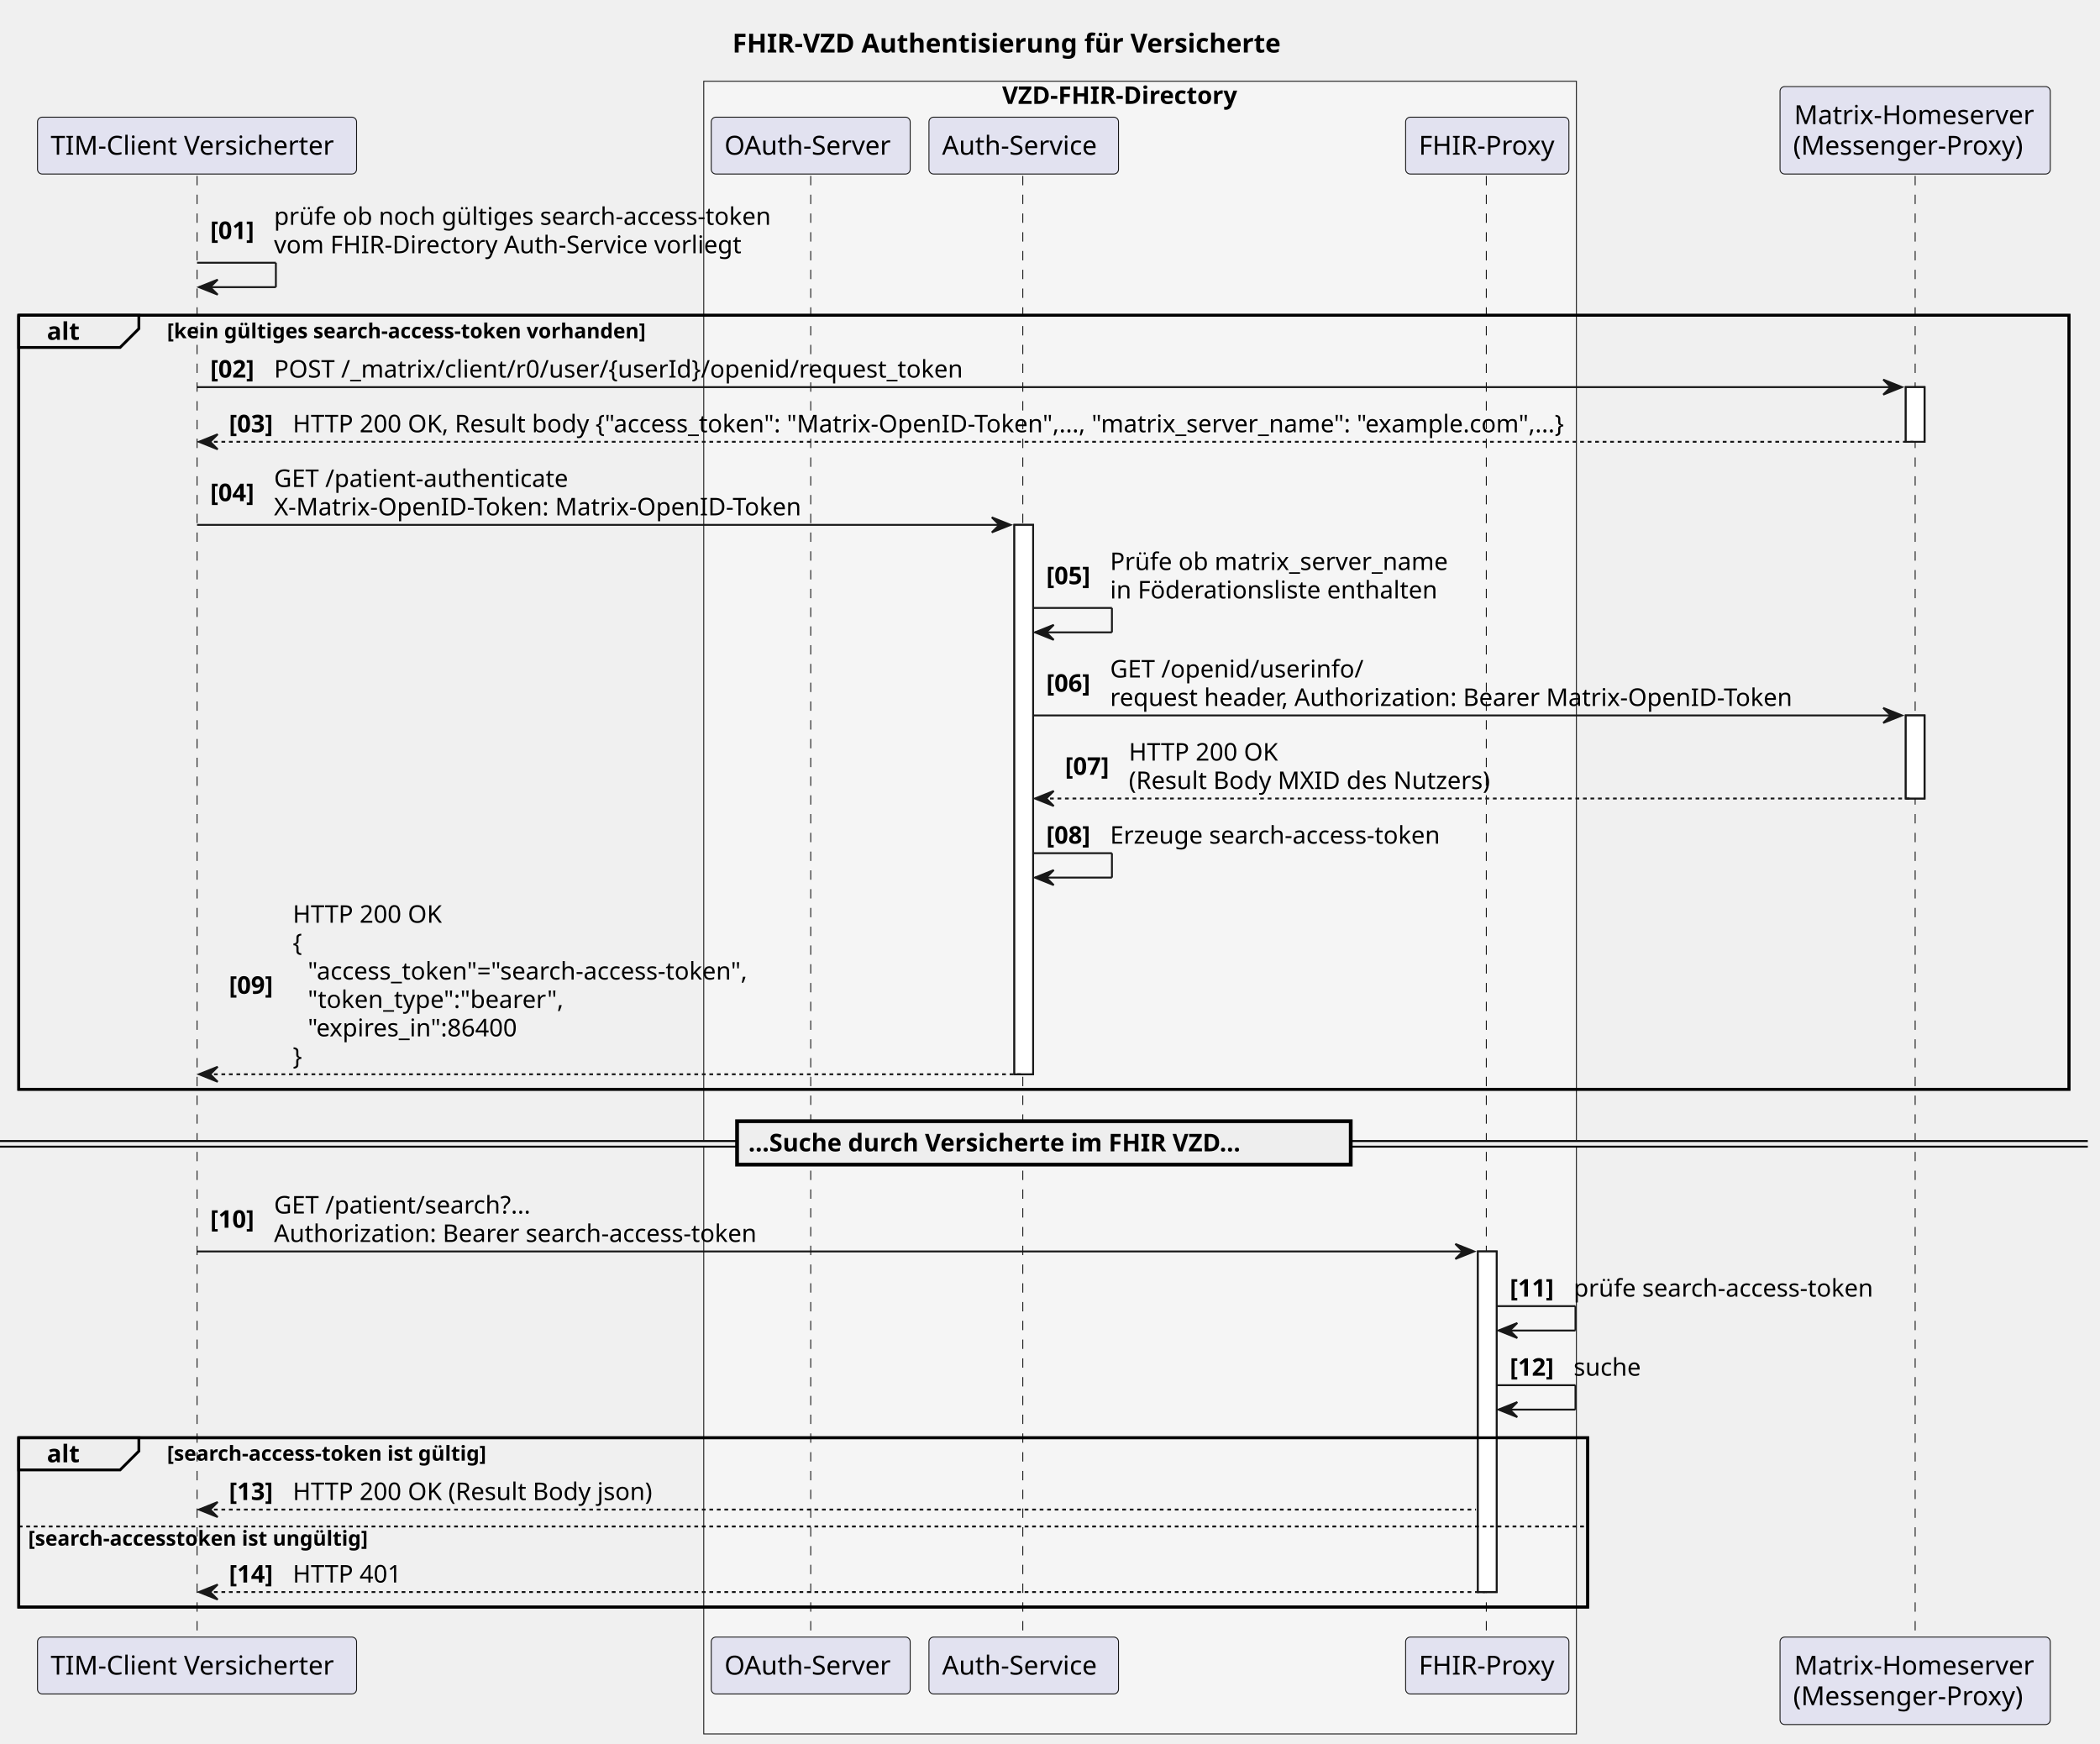
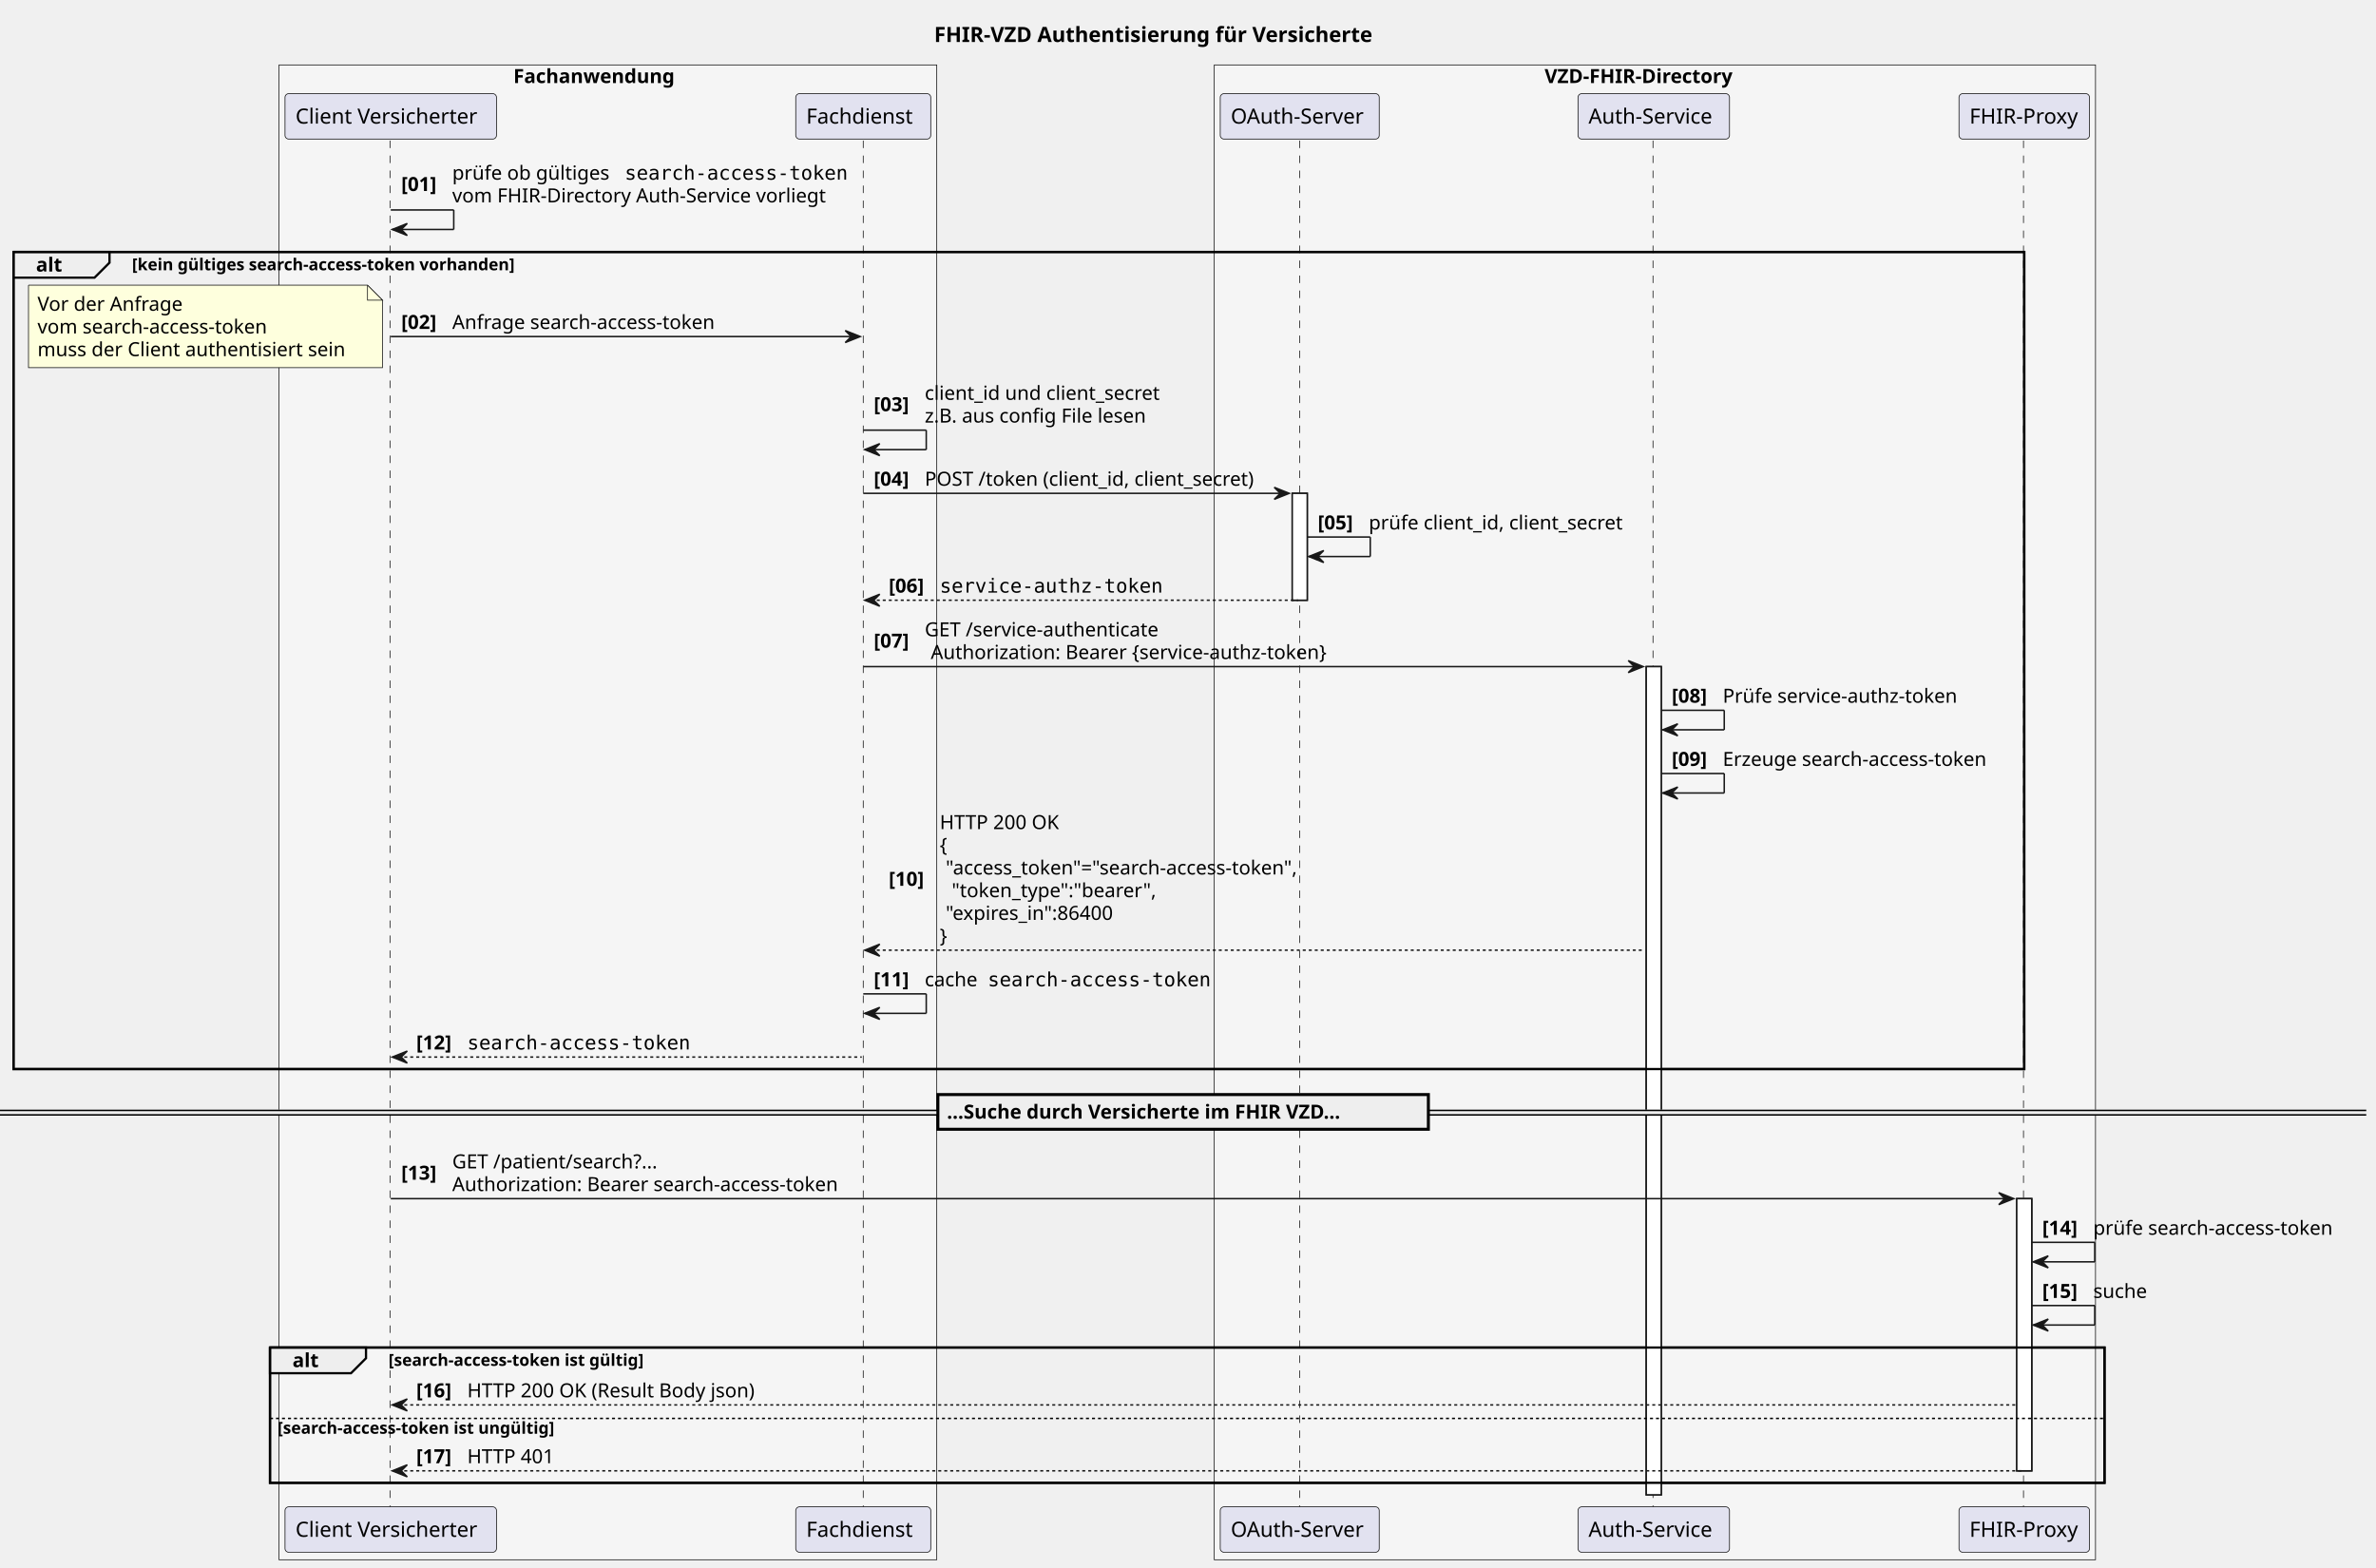
- <svg xmlns="http://www.w3.org/2000/svg" contentStyleType="text/css" height="929px" preserveAspectRatio="none" style="width:1119px;height:929px;background:#FFFFFF;" version="1.1" viewBox="0 0 1119 929" width="1119px" zoomAndPan="magnify">
+ <svg xmlns="http://www.w3.org/2000/svg" contentStyleType="text/css" height="1045px" preserveAspectRatio="none" style="width:1584px;height:1045px;background:#FFFFFF;" version="1.1" viewBox="0 0 1584 1045" width="1584px" zoomAndPan="magnify">
  <defs />
  <g>
-     <text fill="#000000" font-family="sans-serif" font-size="14" font-weight="bold" lengthAdjust="spacing" textLength="331" x="390.25" y="27.995">FHIR-VZD Authentisierung für Versicherte</text>
-     <rect fill="#F5F5F5" height="880.547" style="stroke:#181818;stroke-width:0.5;" width="465" x="375" y="43.297" />
-     <text fill="#000000" font-family="sans-serif" font-size="13" font-weight="bold" lengthAdjust="spacing" textLength="142" x="534" y="55.364">VZD-FHIR-Directory</text>
-     <rect fill="#FFFFFF" height="292.727" style="stroke:#181818;stroke-width:1.0;" width="10" x="540.5" y="279.656" />
-     <rect fill="#FFFFFF" height="181.469" style="stroke:#181818;stroke-width:1.0;" width="10" x="787.5" y="666.781" />
-     <rect fill="#FFFFFF" height="29.133" style="stroke:#181818;stroke-width:1.0;" width="10" x="1015.5" y="206.258" />
-     <rect fill="#FFFFFF" height="44.266" style="stroke:#181818;stroke-width:1.0;" width="10" x="1015.5" y="381.188" />
-     <rect fill="none" height="412.391" style="stroke:#000000;stroke-width:1.5;" width="1092.5" x="10" y="167.992" />
-     <rect fill="none" height="90.203" style="stroke:#000000;stroke-width:1.5;" width="836" x="10" y="766.047" />
-     <line style="stroke:#181818;stroke-width:0.5;stroke-dasharray:5.0,5.0;" x1="105" x2="105" y1="93.727" y2="873.25" />
-     <line style="stroke:#181818;stroke-width:0.5;stroke-dasharray:5.0,5.0;" x1="432" x2="432" y1="93.727" y2="873.25" />
-     <line style="stroke:#181818;stroke-width:0.5;stroke-dasharray:5.0,5.0;" x1="545" x2="545" y1="93.727" y2="873.25" />
-     <line style="stroke:#181818;stroke-width:0.5;stroke-dasharray:5.0,5.0;" x1="792" x2="792" y1="93.727" y2="873.25" />
-     <line style="stroke:#181818;stroke-width:0.5;stroke-dasharray:5.0,5.0;" x1="1020.5" x2="1020.5" y1="93.727" y2="873.25" />
-     <rect fill="#E2E2F0" height="30.297" rx="2.5" ry="2.5" style="stroke:#181818;stroke-width:0.5;" width="170" x="20" y="62.43" />
-     <text fill="#000000" font-family="sans-serif" font-size="14" lengthAdjust="spacing" textLength="156" x="27" y="82.425">TIM-Client Versicherter</text>
-     <rect fill="#E2E2F0" height="30.297" rx="2.5" ry="2.5" style="stroke:#181818;stroke-width:0.5;" width="170" x="20" y="872.25" />
-     <text fill="#000000" font-family="sans-serif" font-size="14" lengthAdjust="spacing" textLength="156" x="27" y="892.245">TIM-Client Versicherter</text>
-     <rect fill="#E2E2F0" height="30.297" rx="2.5" ry="2.5" style="stroke:#181818;stroke-width:0.5;" width="106" x="379" y="62.43" />
-     <text fill="#000000" font-family="sans-serif" font-size="14" lengthAdjust="spacing" textLength="92" x="386" y="82.425">OAuth-Server</text>
-     <rect fill="#E2E2F0" height="30.297" rx="2.5" ry="2.5" style="stroke:#181818;stroke-width:0.5;" width="106" x="379" y="872.25" />
-     <text fill="#000000" font-family="sans-serif" font-size="14" lengthAdjust="spacing" textLength="92" x="386" y="892.245">OAuth-Server</text>
-     <rect fill="#E2E2F0" height="30.297" rx="2.5" ry="2.5" style="stroke:#181818;stroke-width:0.5;" width="101" x="495" y="62.43" />
-     <text fill="#000000" font-family="sans-serif" font-size="14" lengthAdjust="spacing" textLength="87" x="502" y="82.425">Auth-Service</text>
-     <rect fill="#E2E2F0" height="30.297" rx="2.5" ry="2.5" style="stroke:#181818;stroke-width:0.5;" width="101" x="495" y="872.25" />
-     <text fill="#000000" font-family="sans-serif" font-size="14" lengthAdjust="spacing" textLength="87" x="502" y="892.245">Auth-Service</text>
-     <rect fill="#E2E2F0" height="30.297" rx="2.5" ry="2.5" style="stroke:#181818;stroke-width:0.5;" width="87" x="749" y="62.43" />
-     <text fill="#000000" font-family="sans-serif" font-size="14" lengthAdjust="spacing" textLength="73" x="756" y="82.425">FHIR-Proxy</text>
-     <rect fill="#E2E2F0" height="30.297" rx="2.5" ry="2.5" style="stroke:#181818;stroke-width:0.5;" width="87" x="749" y="872.25" />
-     <text fill="#000000" font-family="sans-serif" font-size="14" lengthAdjust="spacing" textLength="73" x="756" y="892.245">FHIR-Proxy</text>
-     <rect fill="#E2E2F0" height="46.594" rx="2.5" ry="2.5" style="stroke:#181818;stroke-width:0.5;" width="144" x="948.5" y="46.133" />
-     <text fill="#000000" font-family="sans-serif" font-size="14" lengthAdjust="spacing" textLength="129" x="956" y="66.128">Matrix-Homeserver</text>
-     <text fill="#000000" font-family="sans-serif" font-size="14" lengthAdjust="spacing" textLength="130" x="955.5" y="82.425">(Messenger-Proxy)</text>
-     <rect fill="#E2E2F0" height="46.594" rx="2.5" ry="2.5" style="stroke:#181818;stroke-width:0.5;" width="144" x="948.5" y="872.25" />
-     <text fill="#000000" font-family="sans-serif" font-size="14" lengthAdjust="spacing" textLength="129" x="956" y="892.245">Matrix-Homeserver</text>
-     <text fill="#000000" font-family="sans-serif" font-size="14" lengthAdjust="spacing" textLength="130" x="955.5" y="908.542">(Messenger-Proxy)</text>
-     <rect fill="#FFFFFF" height="292.727" style="stroke:#181818;stroke-width:1.0;" width="10" x="540.5" y="279.656" />
-     <rect fill="#FFFFFF" height="181.469" style="stroke:#181818;stroke-width:1.0;" width="10" x="787.5" y="666.781" />
-     <rect fill="#FFFFFF" height="29.133" style="stroke:#181818;stroke-width:1.0;" width="10" x="1015.5" y="206.258" />
-     <rect fill="#FFFFFF" height="44.266" style="stroke:#181818;stroke-width:1.0;" width="10" x="1015.5" y="381.188" />
-     <line style="stroke:#181818;stroke-width:1.0;" x1="105" x2="147" y1="139.992" y2="139.992" />
-     <line style="stroke:#181818;stroke-width:1.0;" x1="147" x2="147" y1="139.992" y2="152.992" />
-     <line style="stroke:#181818;stroke-width:1.0;" x1="106" x2="147" y1="152.992" y2="152.992" />
-     <polygon fill="#181818" points="116,148.992,106,152.992,116,156.992,112,152.992" style="stroke:#181818;stroke-width:1.0;" />
-     <text fill="#000000" font-family="sans-serif" font-size="13" font-weight="bold" lengthAdjust="spacing" textLength="30" x="112" y="127.36">[01]</text>
-     <text fill="#000000" font-family="sans-serif" font-size="13" lengthAdjust="spacing" textLength="279" x="146" y="119.793">prüfe ob noch gültiges search-access-token</text>
-     <text fill="#000000" font-family="sans-serif" font-size="13" lengthAdjust="spacing" textLength="260" x="146" y="134.926">vom FHIR-Directory Auth-Service vorliegt</text>
-     <path d="M10,167.992 L74,167.992 L74,175.125 L64,185.125 L10,185.125 L10,167.992 " fill="#EEEEEE" style="stroke:#000000;stroke-width:1.5;" />
-     <rect fill="none" height="412.391" style="stroke:#000000;stroke-width:1.5;" width="1092.5" x="10" y="167.992" />
-     <text fill="#000000" font-family="sans-serif" font-size="13" font-weight="bold" lengthAdjust="spacing" textLength="19" x="25" y="181.059">alt</text>
-     <text fill="#000000" font-family="sans-serif" font-size="11" font-weight="bold" lengthAdjust="spacing" textLength="302" x="89" y="180.203">[kein gültiges search-access-token vorhanden]</text>
-     <polygon fill="#181818" points="1003.5,202.258,1013.5,206.258,1003.5,210.258,1007.5,206.258" style="stroke:#181818;stroke-width:1.0;" />
-     <line style="stroke:#181818;stroke-width:1.0;" x1="105" x2="1009.5" y1="206.258" y2="206.258" />
-     <text fill="#000000" font-family="sans-serif" font-size="13" font-weight="bold" lengthAdjust="spacing" textLength="30" x="112" y="201.192">[02]</text>
-     <text fill="#000000" font-family="sans-serif" font-size="13" lengthAdjust="spacing" textLength="379" x="146" y="201.192">POST /_matrix/client/r0/user/{userId}/openid/request_token</text>
-     <polygon fill="#181818" points="116,231.391,106,235.391,116,239.391,112,235.391" style="stroke:#181818;stroke-width:1.0;" />
-     <line style="stroke:#181818;stroke-width:1.0;stroke-dasharray:2.0,2.0;" x1="110" x2="1019.5" y1="235.391" y2="235.391" />
-     <text fill="#000000" font-family="sans-serif" font-size="13" font-weight="bold" lengthAdjust="spacing" textLength="30" x="122" y="230.325">[03]</text>
-     <text fill="#000000" font-family="sans-serif" font-size="13" lengthAdjust="spacing" textLength="720" x="156" y="230.325">HTTP 200 OK, Result body {"access_token": "Matrix-OpenID-Token",..., "matrix_server_name": "example.com",...}</text>
-     <polygon fill="#181818" points="528.5,275.656,538.5,279.656,528.5,283.656,532.5,279.656" style="stroke:#181818;stroke-width:1.0;" />
-     <line style="stroke:#181818;stroke-width:1.0;" x1="105" x2="534.5" y1="279.656" y2="279.656" />
-     <text fill="#000000" font-family="sans-serif" font-size="13" font-weight="bold" lengthAdjust="spacing" textLength="30" x="112" y="267.024">[04]</text>
-     <text fill="#000000" font-family="sans-serif" font-size="13" lengthAdjust="spacing" textLength="164" x="146" y="259.457">GET /patient-authenticate</text>
-     <text fill="#000000" font-family="sans-serif" font-size="13" lengthAdjust="spacing" textLength="289" x="146" y="274.59">X-Matrix-OpenID-Token: Matrix-OpenID-Token</text>
-     <line style="stroke:#181818;stroke-width:1.0;" x1="550.5" x2="592.5" y1="323.922" y2="323.922" />
-     <line style="stroke:#181818;stroke-width:1.0;" x1="592.5" x2="592.5" y1="323.922" y2="336.922" />
-     <line style="stroke:#181818;stroke-width:1.0;" x1="551.5" x2="592.5" y1="336.922" y2="336.922" />
-     <polygon fill="#181818" points="561.5,332.922,551.5,336.922,561.5,340.922,557.5,336.922" style="stroke:#181818;stroke-width:1.0;" />
-     <text fill="#000000" font-family="sans-serif" font-size="13" font-weight="bold" lengthAdjust="spacing" textLength="30" x="557.5" y="311.29">[05]</text>
-     <text fill="#000000" font-family="sans-serif" font-size="13" lengthAdjust="spacing" textLength="189" x="591.5" y="303.723">Prüfe ob matrix_server_name</text>
-     <text fill="#000000" font-family="sans-serif" font-size="13" lengthAdjust="spacing" textLength="181" x="591.5" y="318.856">in Föderationsliste enthalten</text>
-     <polygon fill="#181818" points="1003.5,377.188,1013.5,381.188,1003.5,385.188,1007.5,381.188" style="stroke:#181818;stroke-width:1.0;" />
-     <line style="stroke:#181818;stroke-width:1.0;" x1="550.5" x2="1009.5" y1="381.188" y2="381.188" />
-     <text fill="#000000" font-family="sans-serif" font-size="13" font-weight="bold" lengthAdjust="spacing" textLength="30" x="557.5" y="368.555">[06]</text>
-     <text fill="#000000" font-family="sans-serif" font-size="13" lengthAdjust="spacing" textLength="135" x="591.5" y="360.989">GET /openid/userinfo/</text>
-     <text fill="#000000" font-family="sans-serif" font-size="13" lengthAdjust="spacing" textLength="380" x="591.5" y="376.122">request header, Authorization: Bearer Matrix-OpenID-Token</text>
-     <polygon fill="#181818" points="561.5,421.453,551.5,425.453,561.5,429.453,557.5,425.453" style="stroke:#181818;stroke-width:1.0;" />
-     <line style="stroke:#181818;stroke-width:1.0;stroke-dasharray:2.0,2.0;" x1="555.5" x2="1019.5" y1="425.453" y2="425.453" />
-     <text fill="#000000" font-family="sans-serif" font-size="13" font-weight="bold" lengthAdjust="spacing" textLength="30" x="567.5" y="412.821">[07]</text>
-     <text fill="#000000" font-family="sans-serif" font-size="13" lengthAdjust="spacing" textLength="82" x="601.5" y="405.254">HTTP 200 OK</text>
-     <text fill="#000000" font-family="sans-serif" font-size="13" lengthAdjust="spacing" textLength="202" x="601.5" y="420.387">(Result Body MXID des Nutzers)</text>
-     <line style="stroke:#181818;stroke-width:1.0;" x1="550.5" x2="592.5" y1="454.586" y2="454.586" />
-     <line style="stroke:#181818;stroke-width:1.0;" x1="592.5" x2="592.5" y1="454.586" y2="467.586" />
-     <line style="stroke:#181818;stroke-width:1.0;" x1="551.5" x2="592.5" y1="467.586" y2="467.586" />
-     <polygon fill="#181818" points="561.5,463.586,551.5,467.586,561.5,471.586,557.5,467.586" style="stroke:#181818;stroke-width:1.0;" />
-     <text fill="#000000" font-family="sans-serif" font-size="13" font-weight="bold" lengthAdjust="spacing" textLength="30" x="557.5" y="449.52">[08]</text>
-     <text fill="#000000" font-family="sans-serif" font-size="13" lengthAdjust="spacing" textLength="189" x="591.5" y="449.52">Erzeuge search-access-token</text>
-     <polygon fill="#181818" points="116,568.383,106,572.383,116,576.383,112,572.383" style="stroke:#181818;stroke-width:1.0;" />
-     <line style="stroke:#181818;stroke-width:1.0;stroke-dasharray:2.0,2.0;" x1="110" x2="544.5" y1="572.383" y2="572.383" />
-     <text fill="#000000" font-family="sans-serif" font-size="13" font-weight="bold" lengthAdjust="spacing" textLength="30" x="122" y="529.485">[09]</text>
-     <text fill="#000000" font-family="sans-serif" font-size="13" lengthAdjust="spacing" textLength="82" x="156" y="491.653">HTTP 200 OK</text>
-     <text fill="#000000" font-family="sans-serif" font-size="13" lengthAdjust="spacing" textLength="8" x="156" y="506.786">{</text>
-     <text fill="#000000" font-family="sans-serif" font-size="13" lengthAdjust="spacing" textLength="255" x="164" y="521.918">"access_token"="search-access-token",</text>
-     <text fill="#000000" font-family="sans-serif" font-size="13" lengthAdjust="spacing" textLength="141" x="164" y="537.051">"token_type":"bearer",</text>
-     <text fill="#000000" font-family="sans-serif" font-size="13" lengthAdjust="spacing" textLength="118" x="164" y="552.184">"expires_in":86400</text>
-     <text fill="#000000" font-family="sans-serif" font-size="13" lengthAdjust="spacing" textLength="8" x="156" y="567.317">}</text>
-     <rect fill="#EEEEEE" height="3" style="stroke:#EEEEEE;stroke-width:1.0;" width="1112.5" x="0" y="607.949" />
-     <line style="stroke:#000000;stroke-width:1.0;" x1="0" x2="1112.5" y1="607.949" y2="607.949" />
-     <line style="stroke:#000000;stroke-width:1.0;" x1="0" x2="1112.5" y1="610.949" y2="610.949" />
-     <rect fill="#EEEEEE" height="23.133" style="stroke:#000000;stroke-width:2.0;" width="327" x="392.75" y="597.383" />
-     <text fill="#000000" font-family="sans-serif" font-size="13" font-weight="bold" lengthAdjust="spacing" textLength="308" x="398.75" y="613.45">...Suche durch Versicherte im FHIR VZD...</text>
-     <polygon fill="#181818" points="775.5,662.781,785.5,666.781,775.5,670.781,779.5,666.781" style="stroke:#181818;stroke-width:1.0;" />
-     <line style="stroke:#181818;stroke-width:1.0;" x1="105" x2="781.5" y1="666.781" y2="666.781" />
-     <text fill="#000000" font-family="sans-serif" font-size="13" font-weight="bold" lengthAdjust="spacing" textLength="30" x="112" y="654.149">[10]</text>
-     <text fill="#000000" font-family="sans-serif" font-size="13" lengthAdjust="spacing" textLength="144" x="146" y="646.582">GET /patient/search?...</text>
-     <text fill="#000000" font-family="sans-serif" font-size="13" lengthAdjust="spacing" textLength="273" x="146" y="661.715">Authorization: Bearer search-access-token</text>
-     <line style="stroke:#181818;stroke-width:1.0;" x1="797.5" x2="839.5" y1="695.914" y2="695.914" />
-     <line style="stroke:#181818;stroke-width:1.0;" x1="839.5" x2="839.5" y1="695.914" y2="708.914" />
-     <line style="stroke:#181818;stroke-width:1.0;" x1="798.5" x2="839.5" y1="708.914" y2="708.914" />
-     <polygon fill="#181818" points="808.5,704.914,798.5,708.914,808.5,712.914,804.5,708.914" style="stroke:#181818;stroke-width:1.0;" />
-     <text fill="#000000" font-family="sans-serif" font-size="13" font-weight="bold" lengthAdjust="spacing" textLength="30" x="804.5" y="690.848">[11]</text>
-     <text fill="#000000" font-family="sans-serif" font-size="13" lengthAdjust="spacing" textLength="170" x="838.5" y="690.848">prüfe search-access-token</text>
-     <line style="stroke:#181818;stroke-width:1.0;" x1="797.5" x2="839.5" y1="738.047" y2="738.047" />
-     <line style="stroke:#181818;stroke-width:1.0;" x1="839.5" x2="839.5" y1="738.047" y2="751.047" />
-     <line style="stroke:#181818;stroke-width:1.0;" x1="798.5" x2="839.5" y1="751.047" y2="751.047" />
-     <polygon fill="#181818" points="808.5,747.047,798.5,751.047,808.5,755.047,804.5,751.047" style="stroke:#181818;stroke-width:1.0;" />
-     <text fill="#000000" font-family="sans-serif" font-size="13" font-weight="bold" lengthAdjust="spacing" textLength="30" x="804.5" y="732.981">[12]</text>
-     <text fill="#000000" font-family="sans-serif" font-size="13" lengthAdjust="spacing" textLength="38" x="838.5" y="732.981">suche</text>
-     <path d="M10,766.047 L74,766.047 L74,773.18 L64,783.18 L10,783.18 L10,766.047 " fill="#EEEEEE" style="stroke:#000000;stroke-width:1.5;" />
-     <rect fill="none" height="90.203" style="stroke:#000000;stroke-width:1.5;" width="836" x="10" y="766.047" />
-     <text fill="#000000" font-family="sans-serif" font-size="13" font-weight="bold" lengthAdjust="spacing" textLength="19" x="25" y="779.114">alt</text>
-     <text fill="#000000" font-family="sans-serif" font-size="11" font-weight="bold" lengthAdjust="spacing" textLength="204" x="89" y="778.257">[search-access-token ist gültig]</text>
-     <polygon fill="#181818" points="116,800.312,106,804.312,116,808.312,112,804.312" style="stroke:#181818;stroke-width:1.0;" />
-     <line style="stroke:#181818;stroke-width:1.0;stroke-dasharray:2.0,2.0;" x1="110" x2="786.5" y1="804.312" y2="804.312" />
-     <text fill="#000000" font-family="sans-serif" font-size="13" font-weight="bold" lengthAdjust="spacing" textLength="30" x="122" y="799.247">[13]</text>
-     <text fill="#000000" font-family="sans-serif" font-size="13" lengthAdjust="spacing" textLength="201" x="156" y="799.247">HTTP 200 OK (Result Body json)</text>
-     <line style="stroke:#000000;stroke-width:1.0;stroke-dasharray:2.0,2.0;" x1="10" x2="846" y1="813.312" y2="813.312" />
-     <text fill="#000000" font-family="sans-serif" font-size="11" font-weight="bold" lengthAdjust="spacing" textLength="215" x="15" y="823.523">[search-accesstoken ist ungültig]</text>
-     <polygon fill="#181818" points="116,844.25,106,848.25,116,852.25,112,848.25" style="stroke:#181818;stroke-width:1.0;" />
-     <line style="stroke:#181818;stroke-width:1.0;stroke-dasharray:2.0,2.0;" x1="110" x2="791.5" y1="848.25" y2="848.25" />
-     <text fill="#000000" font-family="sans-serif" font-size="13" font-weight="bold" lengthAdjust="spacing" textLength="30" x="122" y="843.184">[14]</text>
-     <text fill="#000000" font-family="sans-serif" font-size="13" lengthAdjust="spacing" textLength="60" x="156" y="843.184">HTTP 401</text>
+     <text fill="#000000" font-family="sans-serif" font-size="14" font-weight="bold" lengthAdjust="spacing" textLength="331" x="622.75" y="27.995">FHIR-VZD Authentisierung für Versicherte</text>
+     <rect fill="#F5F5F5" height="996.648" style="stroke:#181818;stroke-width:0.5;" width="438.5" x="186" y="43.297" />
+     <text fill="#000000" font-family="sans-serif" font-size="13" font-weight="bold" lengthAdjust="spacing" textLength="121" x="342.25" y="55.364">Fachanwendung</text>
+     <rect fill="#F5F5F5" height="996.648" style="stroke:#181818;stroke-width:0.5;" width="587.5" x="809.5" y="43.297" />
+     <text fill="#000000" font-family="sans-serif" font-size="13" font-weight="bold" lengthAdjust="spacing" textLength="142" x="1029.75" y="55.364">VZD-FHIR-Directory</text>
+     <rect fill="#FFFFFF" height="71.266" style="stroke:#181818;stroke-width:1.0;" width="10" x="861.5" y="328.922" />
+     <rect fill="#FFFFFF" height="552.195" style="stroke:#181818;stroke-width:1.0;" width="10" x="1097.5" y="444.453" />
+     <rect fill="#FFFFFF" height="181.469" style="stroke:#181818;stroke-width:1.0;" width="10" x="1344.5" y="799.18" />
+     <rect fill="none" height="544.789" style="stroke:#000000;stroke-width:1.5;" width="1340.5" x="9" y="167.992" />
+     <rect fill="none" height="90.203" style="stroke:#000000;stroke-width:1.5;" width="1223" x="180" y="898.445" />
+     <line style="stroke:#181818;stroke-width:0.5;stroke-dasharray:5.0,5.0;" x1="260" x2="260" y1="93.727" y2="1005.648" />
+     <line style="stroke:#181818;stroke-width:0.5;stroke-dasharray:5.0,5.0;" x1="575.5" x2="575.5" y1="93.727" y2="1005.648" />
+     <line style="stroke:#181818;stroke-width:0.5;stroke-dasharray:5.0,5.0;" x1="866.5" x2="866.5" y1="93.727" y2="1005.648" />
+     <line style="stroke:#181818;stroke-width:0.5;stroke-dasharray:5.0,5.0;" x1="1102" x2="1102" y1="93.727" y2="1005.648" />
+     <line style="stroke:#181818;stroke-width:0.5;stroke-dasharray:5.0,5.0;" x1="1349" x2="1349" y1="93.727" y2="1005.648" />
+     <rect fill="#E2E2F0" height="30.297" rx="2.5" ry="2.5" style="stroke:#181818;stroke-width:0.5;" width="141" x="190" y="62.43" />
+     <text fill="#000000" font-family="sans-serif" font-size="14" lengthAdjust="spacing" textLength="127" x="197" y="82.425">Client Versicherter</text>
+     <rect fill="#E2E2F0" height="30.297" rx="2.5" ry="2.5" style="stroke:#181818;stroke-width:0.5;" width="141" x="190" y="1004.648" />
+     <text fill="#000000" font-family="sans-serif" font-size="14" lengthAdjust="spacing" textLength="127" x="197" y="1024.644">Client Versicherter</text>
+     <rect fill="#E2E2F0" height="30.297" rx="2.5" ry="2.5" style="stroke:#181818;stroke-width:0.5;" width="90" x="530.5" y="62.43" />
+     <text fill="#000000" font-family="sans-serif" font-size="14" lengthAdjust="spacing" textLength="76" x="537.5" y="82.425">Fachdienst</text>
+     <rect fill="#E2E2F0" height="30.297" rx="2.5" ry="2.5" style="stroke:#181818;stroke-width:0.5;" width="90" x="530.5" y="1004.648" />
+     <text fill="#000000" font-family="sans-serif" font-size="14" lengthAdjust="spacing" textLength="76" x="537.5" y="1024.644">Fachdienst</text>
+     <rect fill="#E2E2F0" height="30.297" rx="2.5" ry="2.5" style="stroke:#181818;stroke-width:0.5;" width="106" x="813.5" y="62.43" />
+     <text fill="#000000" font-family="sans-serif" font-size="14" lengthAdjust="spacing" textLength="92" x="820.5" y="82.425">OAuth-Server</text>
+     <rect fill="#E2E2F0" height="30.297" rx="2.5" ry="2.5" style="stroke:#181818;stroke-width:0.5;" width="106" x="813.5" y="1004.648" />
+     <text fill="#000000" font-family="sans-serif" font-size="14" lengthAdjust="spacing" textLength="92" x="820.5" y="1024.644">OAuth-Server</text>
+     <rect fill="#E2E2F0" height="30.297" rx="2.5" ry="2.5" style="stroke:#181818;stroke-width:0.5;" width="101" x="1052" y="62.43" />
+     <text fill="#000000" font-family="sans-serif" font-size="14" lengthAdjust="spacing" textLength="87" x="1059" y="82.425">Auth-Service</text>
+     <rect fill="#E2E2F0" height="30.297" rx="2.5" ry="2.5" style="stroke:#181818;stroke-width:0.5;" width="101" x="1052" y="1004.648" />
+     <text fill="#000000" font-family="sans-serif" font-size="14" lengthAdjust="spacing" textLength="87" x="1059" y="1024.644">Auth-Service</text>
+     <rect fill="#E2E2F0" height="30.297" rx="2.5" ry="2.5" style="stroke:#181818;stroke-width:0.5;" width="87" x="1306" y="62.43" />
+     <text fill="#000000" font-family="sans-serif" font-size="14" lengthAdjust="spacing" textLength="73" x="1313" y="82.425">FHIR-Proxy</text>
+     <rect fill="#E2E2F0" height="30.297" rx="2.5" ry="2.5" style="stroke:#181818;stroke-width:0.5;" width="87" x="1306" y="1004.648" />
+     <text fill="#000000" font-family="sans-serif" font-size="14" lengthAdjust="spacing" textLength="73" x="1313" y="1024.644">FHIR-Proxy</text>
+     <rect fill="#FFFFFF" height="71.266" style="stroke:#181818;stroke-width:1.0;" width="10" x="861.5" y="328.922" />
+     <rect fill="#FFFFFF" height="552.195" style="stroke:#181818;stroke-width:1.0;" width="10" x="1097.5" y="444.453" />
+     <rect fill="#FFFFFF" height="181.469" style="stroke:#181818;stroke-width:1.0;" width="10" x="1344.5" y="799.18" />
+     <line style="stroke:#181818;stroke-width:1.0;" x1="260.5" x2="302.5" y1="139.992" y2="139.992" />
+     <line style="stroke:#181818;stroke-width:1.0;" x1="302.5" x2="302.5" y1="139.992" y2="152.992" />
+     <line style="stroke:#181818;stroke-width:1.0;" x1="261.5" x2="302.5" y1="152.992" y2="152.992" />
+     <polygon fill="#181818" points="271.5,148.992,261.5,152.992,271.5,156.992,267.5,152.992" style="stroke:#181818;stroke-width:1.0;" />
+     <text fill="#000000" font-family="sans-serif" font-size="13" font-weight="bold" lengthAdjust="spacing" textLength="30" x="267.5" y="127.36">[01]</text>
+     <text fill="#000000" font-family="sans-serif" font-size="13" lengthAdjust="spacing" textLength="111" x="301.5" y="119.793">prüfe ob  gültiges</text>
+     <text fill="#000000" font-family="monospace" font-size="13" lengthAdjust="spacing" textLength="152" x="416.5" y="119.793">search-access-token</text>
+     <text fill="#000000" font-family="sans-serif" font-size="13" lengthAdjust="spacing" textLength="260" x="301.5" y="134.926">vom FHIR-Directory Auth-Service vorliegt</text>
+     <path d="M9,167.992 L73,167.992 L73,175.125 L63,185.125 L9,185.125 L9,167.992 " fill="#EEEEEE" style="stroke:#000000;stroke-width:1.5;" />
+     <rect fill="none" height="544.789" style="stroke:#000000;stroke-width:1.5;" width="1340.5" x="9" y="167.992" />
+     <text fill="#000000" font-family="sans-serif" font-size="13" font-weight="bold" lengthAdjust="spacing" textLength="19" x="24" y="181.059">alt</text>
+     <text fill="#000000" font-family="sans-serif" font-size="11" font-weight="bold" lengthAdjust="spacing" textLength="302" x="88" y="180.203">[kein gültiges search-access-token vorhanden]</text>
+     <polygon fill="#181818" points="563.5,220.391,573.5,224.391,563.5,228.391,567.5,224.391" style="stroke:#181818;stroke-width:1.0;" />
+     <line style="stroke:#181818;stroke-width:1.0;" x1="260.5" x2="569.5" y1="224.391" y2="224.391" />
+     <text fill="#000000" font-family="sans-serif" font-size="13" font-weight="bold" lengthAdjust="spacing" textLength="30" x="267.5" y="219.325">[02]</text>
+     <text fill="#000000" font-family="sans-serif" font-size="13" lengthAdjust="spacing" textLength="187" x="301.5" y="219.325">Anfrage search-access-token</text>
+     <path d="M19,190.125 L19,245.125 L255,245.125 L255,200.125 L245,190.125 L19,190.125 " fill="#FEFFDD" style="stroke:#181818;stroke-width:0.5;" />
+     <path d="M245,190.125 L245,200.125 L255,200.125 L245,190.125 " fill="#FEFFDD" style="stroke:#181818;stroke-width:0.5;" />
+     <text fill="#000000" font-family="sans-serif" font-size="13" lengthAdjust="spacing" textLength="101" x="25" y="207.192">Vor der Anfrage</text>
+     <text fill="#000000" font-family="sans-serif" font-size="13" lengthAdjust="spacing" textLength="165" x="25" y="222.325">vom search-access-token</text>
+     <text fill="#000000" font-family="sans-serif" font-size="13" lengthAdjust="spacing" textLength="215" x="25" y="237.458">muss der Client authentisiert sein</text>
+     <line style="stroke:#181818;stroke-width:1.0;" x1="575.5" x2="617.5" y1="286.789" y2="286.789" />
+     <line style="stroke:#181818;stroke-width:1.0;" x1="617.5" x2="617.5" y1="286.789" y2="299.789" />
+     <line style="stroke:#181818;stroke-width:1.0;" x1="576.5" x2="617.5" y1="299.789" y2="299.789" />
+     <polygon fill="#181818" points="586.5,295.789,576.5,299.789,586.5,303.789,582.5,299.789" style="stroke:#181818;stroke-width:1.0;" />
+     <text fill="#000000" font-family="sans-serif" font-size="13" font-weight="bold" lengthAdjust="spacing" textLength="30" x="582.5" y="274.157">[03]</text>
+     <text fill="#000000" font-family="sans-serif" font-size="13" lengthAdjust="spacing" textLength="165" x="616.5" y="266.59">client_id und client_secret</text>
+     <text fill="#000000" font-family="sans-serif" font-size="13" lengthAdjust="spacing" textLength="156" x="616.5" y="281.723">z.B. aus config File lesen</text>
+     <polygon fill="#181818" points="849.5,324.922,859.5,328.922,849.5,332.922,853.5,328.922" style="stroke:#181818;stroke-width:1.0;" />
+     <line style="stroke:#181818;stroke-width:1.0;" x1="575.5" x2="855.5" y1="328.922" y2="328.922" />
+     <text fill="#000000" font-family="sans-serif" font-size="13" font-weight="bold" lengthAdjust="spacing" textLength="30" x="582.5" y="323.856">[04]</text>
+     <text fill="#000000" font-family="sans-serif" font-size="13" lengthAdjust="spacing" textLength="233" x="616.5" y="323.856">POST /token (client_id, client_secret)</text>
+     <line style="stroke:#181818;stroke-width:1.0;" x1="871.5" x2="913.5" y1="358.055" y2="358.055" />
+     <line style="stroke:#181818;stroke-width:1.0;" x1="913.5" x2="913.5" y1="358.055" y2="371.055" />
+     <line style="stroke:#181818;stroke-width:1.0;" x1="872.5" x2="913.5" y1="371.055" y2="371.055" />
+     <polygon fill="#181818" points="882.5,367.055,872.5,371.055,882.5,375.055,878.5,371.055" style="stroke:#181818;stroke-width:1.0;" />
+     <text fill="#000000" font-family="sans-serif" font-size="13" font-weight="bold" lengthAdjust="spacing" textLength="30" x="878.5" y="352.989">[05]</text>
+     <text fill="#000000" font-family="sans-serif" font-size="13" lengthAdjust="spacing" textLength="178" x="912.5" y="352.989">prüfe client_id, client_secret</text>
+     <polygon fill="#181818" points="586.5,396.188,576.5,400.188,586.5,404.188,582.5,400.188" style="stroke:#181818;stroke-width:1.0;" />
+     <line style="stroke:#181818;stroke-width:1.0;stroke-dasharray:2.0,2.0;" x1="580.5" x2="865.5" y1="400.188" y2="400.188" />
+     <text fill="#000000" font-family="sans-serif" font-size="13" font-weight="bold" lengthAdjust="spacing" textLength="30" x="592.5" y="395.122">[06]</text>
+     <text fill="#000000" font-family="monospace" font-size="13" lengthAdjust="spacing" textLength="152" x="626.5" y="395.122">service-authz-token</text>
+     <polygon fill="#181818" points="1085.5,440.453,1095.5,444.453,1085.5,448.453,1089.5,444.453" style="stroke:#181818;stroke-width:1.0;" />
+     <line style="stroke:#181818;stroke-width:1.0;" x1="575.5" x2="1091.5" y1="444.453" y2="444.453" />
+     <text fill="#000000" font-family="sans-serif" font-size="13" font-weight="bold" lengthAdjust="spacing" textLength="30" x="582.5" y="431.821">[07]</text>
+     <text fill="#000000" font-family="sans-serif" font-size="13" lengthAdjust="spacing" textLength="164" x="616.5" y="424.254">GET /service-authenticate</text>
+     <text fill="#000000" font-family="sans-serif" font-size="13" lengthAdjust="spacing" textLength="291" x="620.5" y="439.387">Authorization:   Bearer {service-authz-token}</text>
+     <line style="stroke:#181818;stroke-width:1.0;" x1="1107.5" x2="1149.5" y1="473.586" y2="473.586" />
+     <line style="stroke:#181818;stroke-width:1.0;" x1="1149.5" x2="1149.5" y1="473.586" y2="486.586" />
+     <line style="stroke:#181818;stroke-width:1.0;" x1="1108.5" x2="1149.5" y1="486.586" y2="486.586" />
+     <polygon fill="#181818" points="1118.5,482.586,1108.5,486.586,1118.5,490.586,1114.5,486.586" style="stroke:#181818;stroke-width:1.0;" />
+     <text fill="#000000" font-family="sans-serif" font-size="13" font-weight="bold" lengthAdjust="spacing" textLength="30" x="1114.5" y="468.52">[08]</text>
+     <text fill="#000000" font-family="sans-serif" font-size="13" lengthAdjust="spacing" textLength="164" x="1148.5" y="468.52">Prüfe service-authz-token</text>
+     <line style="stroke:#181818;stroke-width:1.0;" x1="1107.5" x2="1149.5" y1="515.719" y2="515.719" />
+     <line style="stroke:#181818;stroke-width:1.0;" x1="1149.5" x2="1149.5" y1="515.719" y2="528.719" />
+     <line style="stroke:#181818;stroke-width:1.0;" x1="1108.5" x2="1149.5" y1="528.719" y2="528.719" />
+     <polygon fill="#181818" points="1118.5,524.719,1108.5,528.719,1118.5,532.719,1114.5,528.719" style="stroke:#181818;stroke-width:1.0;" />
+     <text fill="#000000" font-family="sans-serif" font-size="13" font-weight="bold" lengthAdjust="spacing" textLength="30" x="1114.5" y="510.653">[09]</text>
+     <text fill="#000000" font-family="sans-serif" font-size="13" lengthAdjust="spacing" textLength="189" x="1148.5" y="510.653">Erzeuge search-access-token</text>
+     <polygon fill="#181818" points="586.5,629.516,576.5,633.516,586.5,637.516,582.5,633.516" style="stroke:#181818;stroke-width:1.0;" />
+     <line style="stroke:#181818;stroke-width:1.0;stroke-dasharray:2.0,2.0;" x1="580.5" x2="1096.5" y1="633.516" y2="633.516" />
+     <text fill="#000000" font-family="sans-serif" font-size="13" font-weight="bold" lengthAdjust="spacing" textLength="30" x="592.5" y="590.618">[10]</text>
+     <text fill="#000000" font-family="sans-serif" font-size="13" lengthAdjust="spacing" textLength="82" x="626.5" y="552.786">HTTP 200 OK</text>
+     <text fill="#000000" font-family="sans-serif" font-size="13" lengthAdjust="spacing" textLength="8" x="626.5" y="567.918">{</text>
+     <text fill="#000000" font-family="sans-serif" font-size="13" lengthAdjust="spacing" textLength="255" x="630.5" y="583.051">"access_token"="search-access-token",</text>
+     <text fill="#000000" font-family="sans-serif" font-size="13" lengthAdjust="spacing" textLength="141" x="634.5" y="598.184">"token_type":"bearer",</text>
+     <text fill="#000000" font-family="sans-serif" font-size="13" lengthAdjust="spacing" textLength="118" x="630.5" y="613.317">"expires_in":86400</text>
+     <text fill="#000000" font-family="sans-serif" font-size="13" lengthAdjust="spacing" textLength="8" x="626.5" y="628.45">}</text>
+     <line style="stroke:#181818;stroke-width:1.0;" x1="575.5" x2="617.5" y1="662.648" y2="662.648" />
+     <line style="stroke:#181818;stroke-width:1.0;" x1="617.5" x2="617.5" y1="662.648" y2="675.648" />
+     <line style="stroke:#181818;stroke-width:1.0;" x1="576.5" x2="617.5" y1="675.648" y2="675.648" />
+     <polygon fill="#181818" points="586.5,671.648,576.5,675.648,586.5,679.648,582.5,675.648" style="stroke:#181818;stroke-width:1.0;" />
+     <text fill="#000000" font-family="sans-serif" font-size="13" font-weight="bold" lengthAdjust="spacing" textLength="30" x="582.5" y="657.582">[11]</text>
+     <text fill="#000000" font-family="sans-serif" font-size="13" lengthAdjust="spacing" textLength="38" x="616.5" y="657.582">cache</text>
+     <text fill="#000000" font-family="monospace" font-size="13" lengthAdjust="spacing" textLength="152" x="658.5" y="657.582">search-access-token</text>
+     <polygon fill="#181818" points="271.5,700.781,261.5,704.781,271.5,708.781,267.5,704.781" style="stroke:#181818;stroke-width:1.0;" />
+     <line style="stroke:#181818;stroke-width:1.0;stroke-dasharray:2.0,2.0;" x1="265.5" x2="574.5" y1="704.781" y2="704.781" />
+     <text fill="#000000" font-family="sans-serif" font-size="13" font-weight="bold" lengthAdjust="spacing" textLength="30" x="277.5" y="699.715">[12]</text>
+     <text fill="#000000" font-family="monospace" font-size="13" lengthAdjust="spacing" textLength="152" x="311.5" y="699.715">search-access-token</text>
+     <rect fill="#EEEEEE" height="3" style="stroke:#EEEEEE;stroke-width:1.0;" width="1577.5" x="0" y="740.348" />
+     <line style="stroke:#000000;stroke-width:1.0;" x1="0" x2="1577.5" y1="740.348" y2="740.348" />
+     <line style="stroke:#000000;stroke-width:1.0;" x1="0" x2="1577.5" y1="743.348" y2="743.348" />
+     <rect fill="#EEEEEE" height="23.133" style="stroke:#000000;stroke-width:2.0;" width="327" x="625.25" y="729.781" />
+     <text fill="#000000" font-family="sans-serif" font-size="13" font-weight="bold" lengthAdjust="spacing" textLength="308" x="631.25" y="745.848">...Suche durch Versicherte im FHIR VZD...</text>
+     <polygon fill="#181818" points="1332.5,795.18,1342.5,799.18,1332.5,803.18,1336.5,799.18" style="stroke:#181818;stroke-width:1.0;" />
+     <line style="stroke:#181818;stroke-width:1.0;" x1="260.5" x2="1338.5" y1="799.18" y2="799.18" />
+     <text fill="#000000" font-family="sans-serif" font-size="13" font-weight="bold" lengthAdjust="spacing" textLength="30" x="267.5" y="786.547">[13]</text>
+     <text fill="#000000" font-family="sans-serif" font-size="13" lengthAdjust="spacing" textLength="144" x="301.5" y="778.981">GET /patient/search?...</text>
+     <text fill="#000000" font-family="sans-serif" font-size="13" lengthAdjust="spacing" textLength="273" x="301.5" y="794.114">Authorization: Bearer search-access-token</text>
+     <line style="stroke:#181818;stroke-width:1.0;" x1="1354.5" x2="1396.5" y1="828.312" y2="828.312" />
+     <line style="stroke:#181818;stroke-width:1.0;" x1="1396.5" x2="1396.5" y1="828.312" y2="841.312" />
+     <line style="stroke:#181818;stroke-width:1.0;" x1="1355.5" x2="1396.5" y1="841.312" y2="841.312" />
+     <polygon fill="#181818" points="1365.5,837.312,1355.5,841.312,1365.5,845.312,1361.5,841.312" style="stroke:#181818;stroke-width:1.0;" />
+     <text fill="#000000" font-family="sans-serif" font-size="13" font-weight="bold" lengthAdjust="spacing" textLength="30" x="1361.5" y="823.247">[14]</text>
+     <text fill="#000000" font-family="sans-serif" font-size="13" lengthAdjust="spacing" textLength="170" x="1395.5" y="823.247">prüfe search-access-token</text>
+     <line style="stroke:#181818;stroke-width:1.0;" x1="1354.5" x2="1396.5" y1="870.445" y2="870.445" />
+     <line style="stroke:#181818;stroke-width:1.0;" x1="1396.5" x2="1396.5" y1="870.445" y2="883.445" />
+     <line style="stroke:#181818;stroke-width:1.0;" x1="1355.5" x2="1396.5" y1="883.445" y2="883.445" />
+     <polygon fill="#181818" points="1365.5,879.445,1355.5,883.445,1365.5,887.445,1361.5,883.445" style="stroke:#181818;stroke-width:1.0;" />
+     <text fill="#000000" font-family="sans-serif" font-size="13" font-weight="bold" lengthAdjust="spacing" textLength="30" x="1361.5" y="865.379">[15]</text>
+     <text fill="#000000" font-family="sans-serif" font-size="13" lengthAdjust="spacing" textLength="38" x="1395.5" y="865.379">suche</text>
+     <path d="M180,898.445 L244,898.445 L244,905.578 L234,915.578 L180,915.578 L180,898.445 " fill="#EEEEEE" style="stroke:#000000;stroke-width:1.5;" />
+     <rect fill="none" height="90.203" style="stroke:#000000;stroke-width:1.5;" width="1223" x="180" y="898.445" />
+     <text fill="#000000" font-family="sans-serif" font-size="13" font-weight="bold" lengthAdjust="spacing" textLength="19" x="195" y="911.512">alt</text>
+     <text fill="#000000" font-family="sans-serif" font-size="11" font-weight="bold" lengthAdjust="spacing" textLength="204" x="259" y="910.656">[search-access-token ist gültig]</text>
+     <polygon fill="#181818" points="271.5,932.711,261.5,936.711,271.5,940.711,267.5,936.711" style="stroke:#181818;stroke-width:1.0;" />
+     <line style="stroke:#181818;stroke-width:1.0;stroke-dasharray:2.0,2.0;" x1="265.5" x2="1343.5" y1="936.711" y2="936.711" />
+     <text fill="#000000" font-family="sans-serif" font-size="13" font-weight="bold" lengthAdjust="spacing" textLength="30" x="277.5" y="931.645">[16]</text>
+     <text fill="#000000" font-family="sans-serif" font-size="13" lengthAdjust="spacing" textLength="201" x="311.5" y="931.645">HTTP 200 OK (Result Body json)</text>
+     <line style="stroke:#000000;stroke-width:1.0;stroke-dasharray:2.0,2.0;" x1="180" x2="1403" y1="945.711" y2="945.711" />
+     <text fill="#000000" font-family="sans-serif" font-size="11" font-weight="bold" lengthAdjust="spacing" textLength="220" x="185" y="955.921">[search-access-token ist ungültig]</text>
+     <polygon fill="#181818" points="271.5,976.648,261.5,980.648,271.5,984.648,267.5,980.648" style="stroke:#181818;stroke-width:1.0;" />
+     <line style="stroke:#181818;stroke-width:1.0;stroke-dasharray:2.0,2.0;" x1="265.5" x2="1348.5" y1="980.648" y2="980.648" />
+     <text fill="#000000" font-family="sans-serif" font-size="13" font-weight="bold" lengthAdjust="spacing" textLength="30" x="277.5" y="975.582">[17]</text>
+     <text fill="#000000" font-family="sans-serif" font-size="13" lengthAdjust="spacing" textLength="60" x="311.5" y="975.582">HTTP 401</text>
  </g>
</svg>
